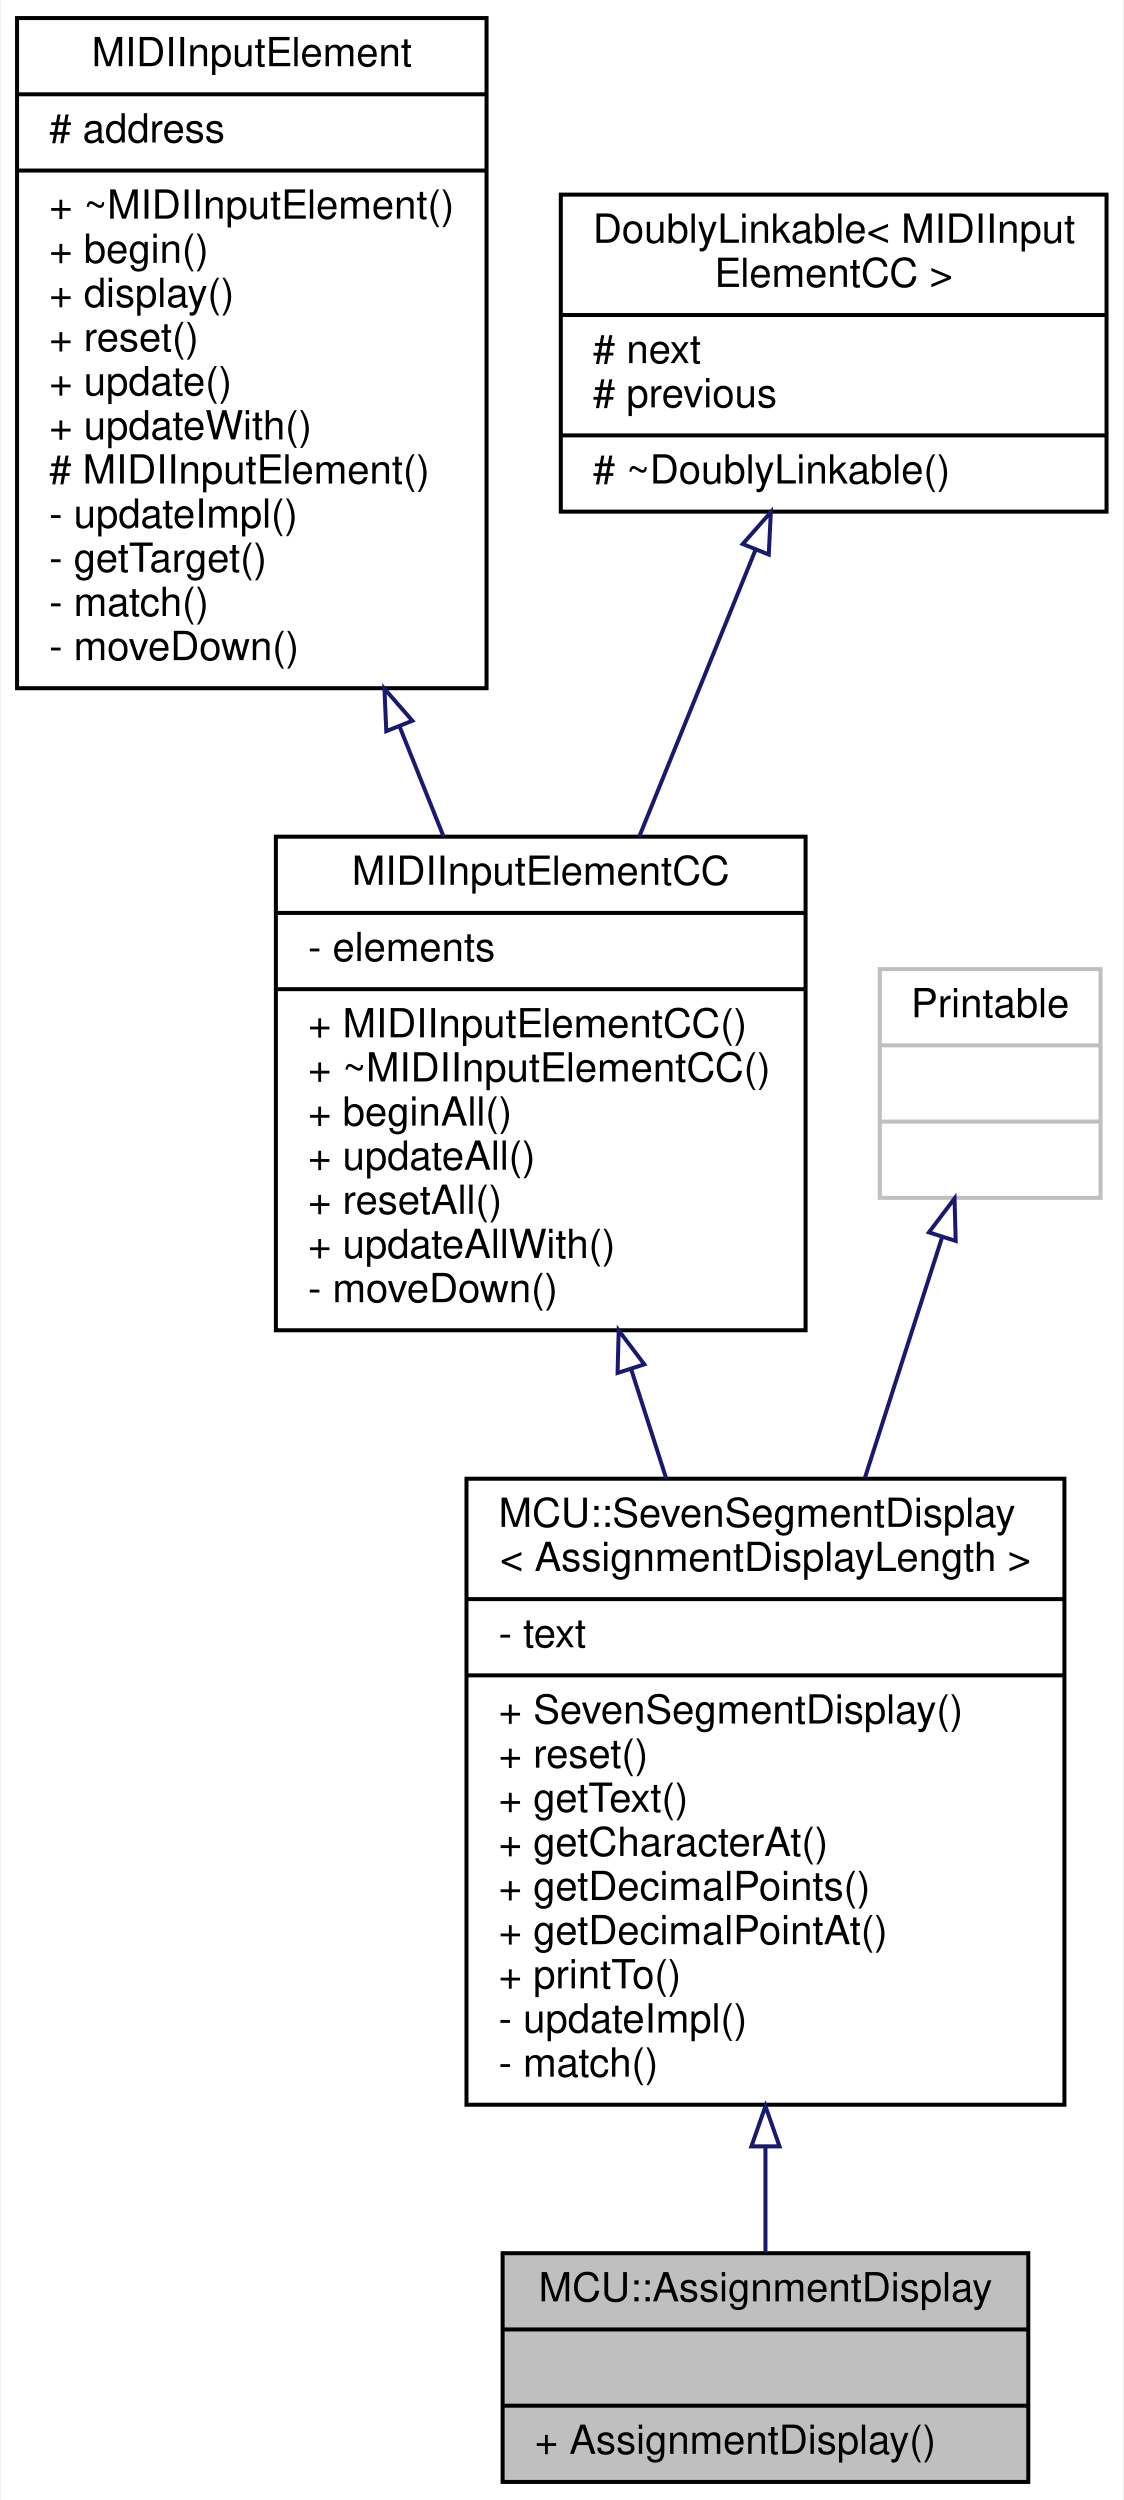
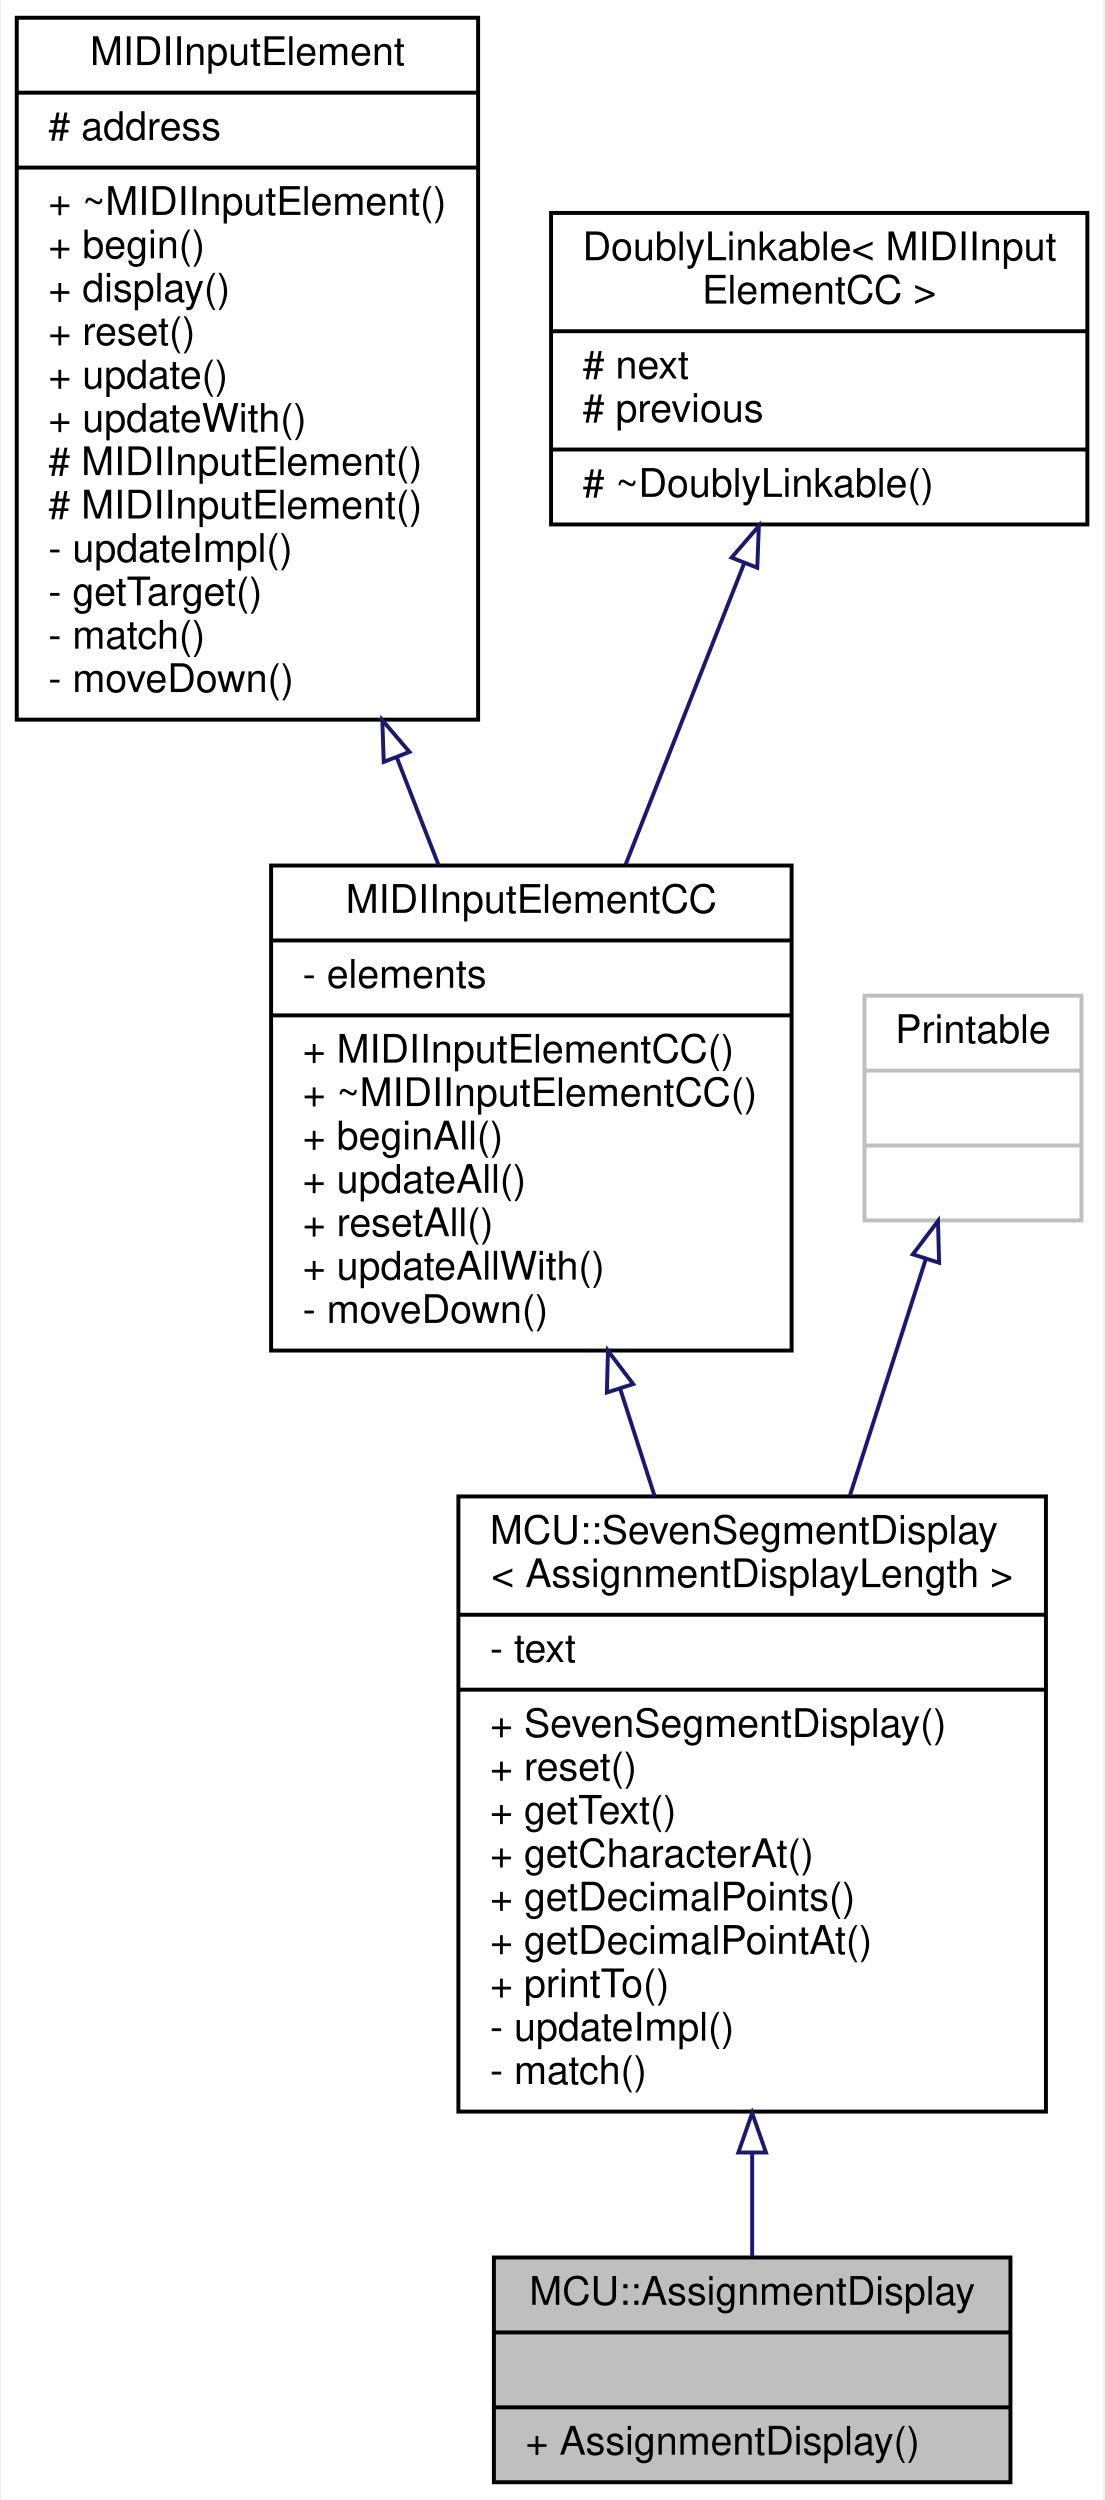
- <svg xmlns="http://www.w3.org/2000/svg" xmlns:xlink="http://www.w3.org/1999/xlink" width="280pt" height="623pt" viewBox="0.00 0.00 279.50 623.00">
-   <g id="graph0" class="graph" transform="scale(1 1) rotate(0) translate(4 619)">
-     <polygon fill="white" stroke="none" points="-4,4 -4,-619 275.5,-619 275.5,4 -4,4" />
+ <svg xmlns="http://www.w3.org/2000/svg" xmlns:xlink="http://www.w3.org/1999/xlink" width="280pt" height="634pt" viewBox="0.00 0.00 279.50 634.00">
+   <g id="graph0" class="graph" transform="scale(1 1) rotate(0) translate(4 630)">
+     <polygon fill="white" stroke="none" points="-4,4 -4,-630 275.5,-630 275.5,4 -4,4" />
    <g id="node1" class="node">
      <g id="a_node1">
        <a xlink:title=" ">
          <polygon fill="#bfbfbf" stroke="black" points="121,-0.5 121,-57.5 252,-57.5 252,-0.5 121,-0.5" />
          <text text-anchor="middle" x="186.5" y="-45.5" font-family="Helvetica,sans-Serif" font-size="10.00">MCU::AssignmentDisplay</text>
          <polyline fill="none" stroke="black" points="121,-38.5 252,-38.5 " />
          <text text-anchor="middle" x="186.5" y="-26.5" font-family="Helvetica,sans-Serif" font-size="10.00"> </text>
          <polyline fill="none" stroke="black" points="121,-19.5 252,-19.5 " />
          <text text-anchor="start" x="129" y="-7.5" font-family="Helvetica,sans-Serif" font-size="10.00">+ AssignmentDisplay()</text>
        </a>
      </g>
    </g>
    <g id="node2" class="node">
      <g id="a_node2">
        <a xlink:href="../../d5/d54/classMCU_1_1SevenSegmentDisplay.html" target="_top" xlink:title=" ">
          <polygon fill="white" stroke="black" points="112,-94.5 112,-250.5 261,-250.5 261,-94.5 112,-94.5" />
          <text text-anchor="start" x="120" y="-238.5" font-family="Helvetica,sans-Serif" font-size="10.00">MCU::SevenSegmentDisplay</text>
          <text text-anchor="middle" x="186.5" y="-227.5" font-family="Helvetica,sans-Serif" font-size="10.00">&lt; AssignmentDisplayLength &gt;</text>
          <polyline fill="none" stroke="black" points="112,-220.5 261,-220.5 " />
          <text text-anchor="start" x="120" y="-208.5" font-family="Helvetica,sans-Serif" font-size="10.00">- text</text>
          <polyline fill="none" stroke="black" points="112,-201.5 261,-201.5 " />
          <text text-anchor="start" x="120" y="-189.5" font-family="Helvetica,sans-Serif" font-size="10.00">+ SevenSegmentDisplay()</text>
          <text text-anchor="start" x="120" y="-178.5" font-family="Helvetica,sans-Serif" font-size="10.00">+ reset()</text>
          <text text-anchor="start" x="120" y="-167.5" font-family="Helvetica,sans-Serif" font-size="10.00">+ getText()</text>
          <text text-anchor="start" x="120" y="-156.5" font-family="Helvetica,sans-Serif" font-size="10.00">+ getCharacterAt()</text>
          <text text-anchor="start" x="120" y="-145.5" font-family="Helvetica,sans-Serif" font-size="10.00">+ getDecimalPoints()</text>
          <text text-anchor="start" x="120" y="-134.5" font-family="Helvetica,sans-Serif" font-size="10.00">+ getDecimalPointAt()</text>
          <text text-anchor="start" x="120" y="-123.5" font-family="Helvetica,sans-Serif" font-size="10.00">+ printTo()</text>
          <text text-anchor="start" x="120" y="-112.5" font-family="Helvetica,sans-Serif" font-size="10.00">- updateImpl()</text>
          <text text-anchor="start" x="120" y="-101.5" font-family="Helvetica,sans-Serif" font-size="10.00">- match()</text>
        </a>
      </g>
    </g>
    <g id="edge1" class="edge">
      <path fill="none" stroke="midnightblue" d="M186.5,-83.838C186.5,-74.477 186.5,-65.536 186.5,-57.724" />
      <polygon fill="none" stroke="midnightblue" points="183,-84.126 186.5,-94.126 190,-84.126 183,-84.126" />
    </g>
    <g id="node3" class="node">
      <g id="a_node3">
        <a xlink:href="../../d3/d96/classMIDIInputElementCC.html" target="_top" xlink:title="Class for objects that listen for incoming MIDI Controller Change events.">
          <polygon fill="white" stroke="black" points="64.5,-287.5 64.5,-410.5 196.5,-410.5 196.5,-287.5 64.5,-287.5" />
          <text text-anchor="middle" x="130.5" y="-398.5" font-family="Helvetica,sans-Serif" font-size="10.00">MIDIInputElementCC</text>
          <polyline fill="none" stroke="black" points="64.5,-391.5 196.5,-391.5 " />
          <text text-anchor="start" x="72.5" y="-379.5" font-family="Helvetica,sans-Serif" font-size="10.00">- elements</text>
          <polyline fill="none" stroke="black" points="64.5,-372.5 196.5,-372.5 " />
          <text text-anchor="start" x="72.5" y="-360.5" font-family="Helvetica,sans-Serif" font-size="10.00">+ MIDIInputElementCC()</text>
          <text text-anchor="start" x="72.5" y="-349.5" font-family="Helvetica,sans-Serif" font-size="10.00">+ ~MIDIInputElementCC()</text>
          <text text-anchor="start" x="72.5" y="-338.5" font-family="Helvetica,sans-Serif" font-size="10.00">+ beginAll()</text>
          <text text-anchor="start" x="72.5" y="-327.5" font-family="Helvetica,sans-Serif" font-size="10.00">+ updateAll()</text>
          <text text-anchor="start" x="72.5" y="-316.5" font-family="Helvetica,sans-Serif" font-size="10.00">+ resetAll()</text>
          <text text-anchor="start" x="72.5" y="-305.5" font-family="Helvetica,sans-Serif" font-size="10.00">+ updateAllWith()</text>
          <text text-anchor="start" x="72.5" y="-294.5" font-family="Helvetica,sans-Serif" font-size="10.00">- moveDown()</text>
        </a>
      </g>
    </g>
    <g id="edge2" class="edge">
      <path fill="none" stroke="midnightblue" d="M153.019,-277.83C155.901,-268.849 158.864,-259.616 161.779,-250.533" />
      <polygon fill="none" stroke="midnightblue" points="149.652,-276.867 149.929,-287.458 156.317,-279.006 149.652,-276.867" />
    </g>
    <g id="node4" class="node">
      <g id="a_node4">
        <a xlink:href="../../d9/db1/classMIDIInputElement.html" target="_top" xlink:title="A class for objects that listen for incoming MIDI events.">
-           <polygon fill="white" stroke="black" points="0,-447.5 0,-614.5 117,-614.5 117,-447.5 0,-447.5" />
-           <text text-anchor="middle" x="58.5" y="-602.5" font-family="Helvetica,sans-Serif" font-size="10.00">MIDIInputElement</text>
-           <polyline fill="none" stroke="black" points="0,-595.5 117,-595.5 " />
-           <text text-anchor="start" x="8" y="-583.5" font-family="Helvetica,sans-Serif" font-size="10.00"># address</text>
-           <polyline fill="none" stroke="black" points="0,-576.5 117,-576.5 " />
-           <text text-anchor="start" x="8" y="-564.5" font-family="Helvetica,sans-Serif" font-size="10.00">+ ~MIDIInputElement()</text>
-           <text text-anchor="start" x="8" y="-553.5" font-family="Helvetica,sans-Serif" font-size="10.00">+ begin()</text>
-           <text text-anchor="start" x="8" y="-542.5" font-family="Helvetica,sans-Serif" font-size="10.00">+ display()</text>
-           <text text-anchor="start" x="8" y="-531.5" font-family="Helvetica,sans-Serif" font-size="10.00">+ reset()</text>
-           <text text-anchor="start" x="8" y="-520.5" font-family="Helvetica,sans-Serif" font-size="10.00">+ update()</text>
-           <text text-anchor="start" x="8" y="-509.5" font-family="Helvetica,sans-Serif" font-size="10.00">+ updateWith()</text>
+           <polygon fill="white" stroke="black" points="0,-447.5 0,-625.5 117,-625.5 117,-447.5 0,-447.5" />
+           <text text-anchor="middle" x="58.5" y="-613.5" font-family="Helvetica,sans-Serif" font-size="10.00">MIDIInputElement</text>
+           <polyline fill="none" stroke="black" points="0,-606.5 117,-606.5 " />
+           <text text-anchor="start" x="8" y="-594.5" font-family="Helvetica,sans-Serif" font-size="10.00"># address</text>
+           <polyline fill="none" stroke="black" points="0,-587.5 117,-587.5 " />
+           <text text-anchor="start" x="8" y="-575.5" font-family="Helvetica,sans-Serif" font-size="10.00">+ ~MIDIInputElement()</text>
+           <text text-anchor="start" x="8" y="-564.5" font-family="Helvetica,sans-Serif" font-size="10.00">+ begin()</text>
+           <text text-anchor="start" x="8" y="-553.5" font-family="Helvetica,sans-Serif" font-size="10.00">+ display()</text>
+           <text text-anchor="start" x="8" y="-542.5" font-family="Helvetica,sans-Serif" font-size="10.00">+ reset()</text>
+           <text text-anchor="start" x="8" y="-531.5" font-family="Helvetica,sans-Serif" font-size="10.00">+ update()</text>
+           <text text-anchor="start" x="8" y="-520.5" font-family="Helvetica,sans-Serif" font-size="10.00">+ updateWith()</text>
+           <text text-anchor="start" x="8" y="-509.5" font-family="Helvetica,sans-Serif" font-size="10.00"># MIDIInputElement()</text>
          <text text-anchor="start" x="8" y="-498.5" font-family="Helvetica,sans-Serif" font-size="10.00"># MIDIInputElement()</text>
          <text text-anchor="start" x="8" y="-487.5" font-family="Helvetica,sans-Serif" font-size="10.00">- updateImpl()</text>
          <text text-anchor="start" x="8" y="-476.5" font-family="Helvetica,sans-Serif" font-size="10.00">- getTarget()</text>
          <text text-anchor="start" x="8" y="-465.5" font-family="Helvetica,sans-Serif" font-size="10.00">- match()</text>
          <text text-anchor="start" x="8" y="-454.5" font-family="Helvetica,sans-Serif" font-size="10.00">- moveDown()</text>
        </a>
      </g>
    </g>
    <g id="edge3" class="edge">
-       <path fill="none" stroke="midnightblue" d="M95.273,-438.067C98.999,-428.753 102.714,-419.466 106.257,-410.607" />
-       <polygon fill="none" stroke="midnightblue" points="92.014,-436.791 91.55,-447.375 98.513,-439.391 92.014,-436.791" />
+       <path fill="none" stroke="midnightblue" d="M96.33,-438.036C99.949,-428.712 103.543,-419.451 106.966,-410.633" />
+       <polygon fill="none" stroke="midnightblue" points="93.063,-436.779 92.708,-447.368 99.589,-439.312 93.063,-436.779" />
    </g>
    <g id="node5" class="node">
      <g id="a_node5">
        <a xlink:href="../../d4/d23/classDoublyLinkable.html" target="_top" xlink:title=" ">
-           <polygon fill="white" stroke="black" points="135.5,-491.5 135.5,-570.5 271.5,-570.5 271.5,-491.5 135.5,-491.5" />
-           <text text-anchor="start" x="143.5" y="-558.5" font-family="Helvetica,sans-Serif" font-size="10.00">DoublyLinkable&lt; MIDIInput</text>
-           <text text-anchor="middle" x="203.5" y="-547.5" font-family="Helvetica,sans-Serif" font-size="10.00">ElementCC &gt;</text>
-           <polyline fill="none" stroke="black" points="135.5,-540.5 271.5,-540.5 " />
-           <text text-anchor="start" x="143.5" y="-528.5" font-family="Helvetica,sans-Serif" font-size="10.00"># next</text>
-           <text text-anchor="start" x="143.5" y="-517.5" font-family="Helvetica,sans-Serif" font-size="10.00"># previous</text>
-           <polyline fill="none" stroke="black" points="135.5,-510.5 271.5,-510.5 " />
-           <text text-anchor="start" x="143.5" y="-498.5" font-family="Helvetica,sans-Serif" font-size="10.00"># ~DoublyLinkable()</text>
+           <polygon fill="white" stroke="black" points="135.5,-497 135.5,-576 271.5,-576 271.5,-497 135.5,-497" />
+           <text text-anchor="start" x="143.5" y="-564" font-family="Helvetica,sans-Serif" font-size="10.00">DoublyLinkable&lt; MIDIInput</text>
+           <text text-anchor="middle" x="203.5" y="-553" font-family="Helvetica,sans-Serif" font-size="10.00">ElementCC &gt;</text>
+           <polyline fill="none" stroke="black" points="135.5,-546 271.5,-546 " />
+           <text text-anchor="start" x="143.5" y="-534" font-family="Helvetica,sans-Serif" font-size="10.00"># next</text>
+           <text text-anchor="start" x="143.5" y="-523" font-family="Helvetica,sans-Serif" font-size="10.00"># previous</text>
+           <polyline fill="none" stroke="black" points="135.5,-516 271.5,-516 " />
+           <text text-anchor="start" x="143.5" y="-504" font-family="Helvetica,sans-Serif" font-size="10.00"># ~DoublyLinkable()</text>
        </a>
      </g>
    </g>
    <g id="edge4" class="edge">
-       <path fill="none" stroke="midnightblue" d="M184.013,-481.949C175.113,-460.005 164.476,-433.776 155.038,-410.505" />
-       <polygon fill="none" stroke="midnightblue" points="180.838,-483.434 187.84,-491.385 187.325,-480.803 180.838,-483.434" />
+       <path fill="none" stroke="midnightblue" d="M184.515,-487.256C175.317,-463.885 164.175,-435.572 154.405,-410.746" />
+       <polygon fill="none" stroke="midnightblue" points="181.278,-488.589 188.197,-496.613 187.792,-486.026 181.278,-488.589" />
    </g>
    <g id="node6" class="node">
      <g id="a_node6">
        <a xlink:title=" ">
          <polygon fill="white" stroke="#bfbfbf" points="215,-320.5 215,-377.5 270,-377.5 270,-320.5 215,-320.5" />
          <text text-anchor="middle" x="242.5" y="-365.5" font-family="Helvetica,sans-Serif" font-size="10.00">Printable</text>
          <polyline fill="none" stroke="#bfbfbf" points="215,-358.5 270,-358.5 " />
          <text text-anchor="middle" x="242.5" y="-346.5" font-family="Helvetica,sans-Serif" font-size="10.00"> </text>
          <polyline fill="none" stroke="#bfbfbf" points="215,-339.5 270,-339.5 " />
          <text text-anchor="middle" x="242.5" y="-327.5" font-family="Helvetica,sans-Serif" font-size="10.00"> </text>
        </a>
      </g>
    </g>
    <g id="edge5" class="edge">
      <path fill="none" stroke="midnightblue" d="M230.479,-310.542C224.86,-293.034 217.951,-271.504 211.288,-250.741" />
      <polygon fill="none" stroke="midnightblue" points="227.238,-311.898 233.627,-320.35 233.903,-309.759 227.238,-311.898" />
    </g>
  </g>
</svg>
